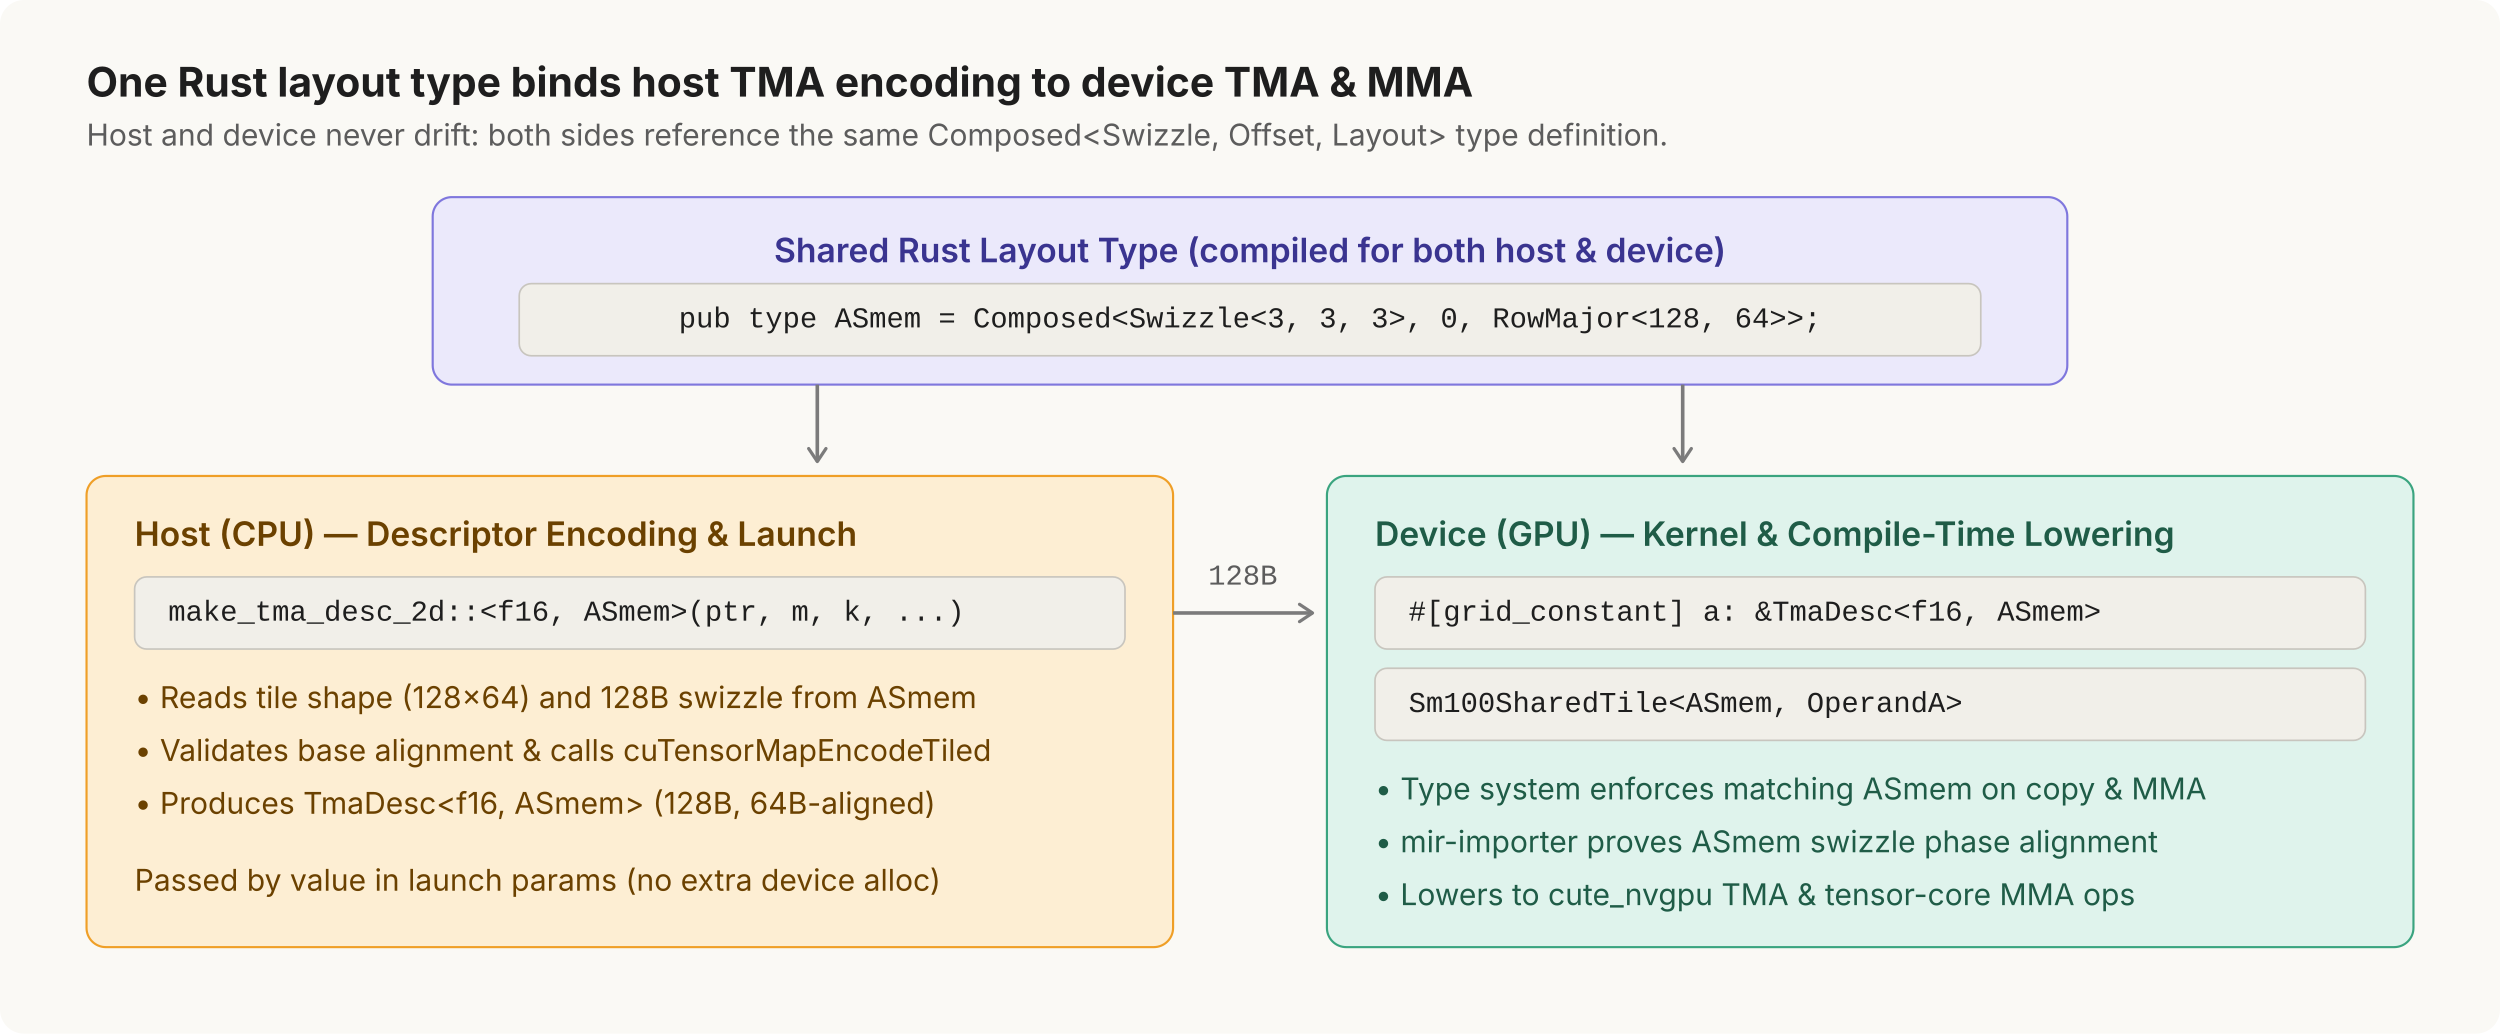
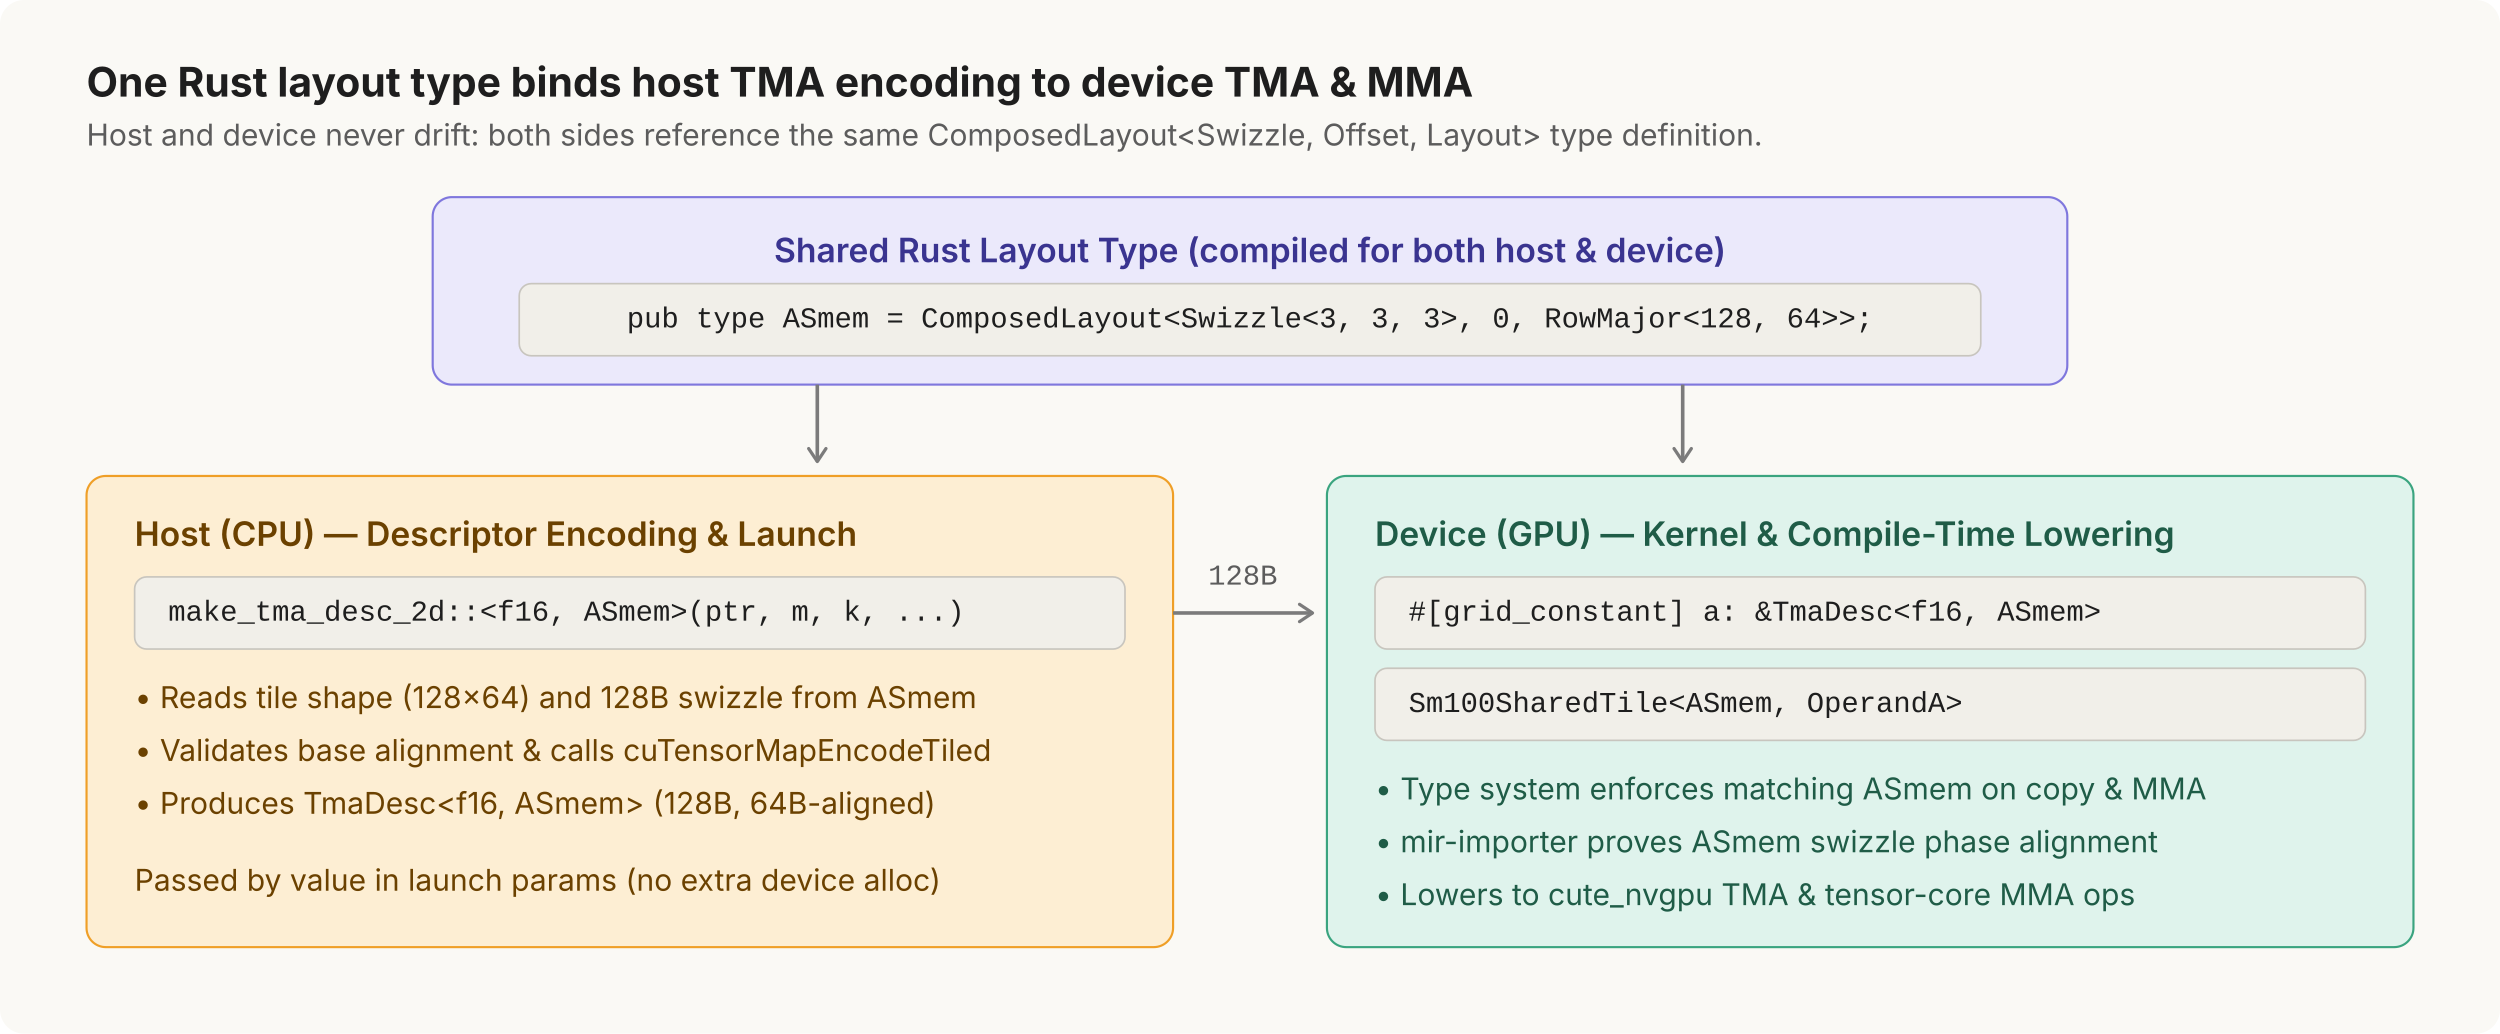
<svg xmlns="http://www.w3.org/2000/svg" class="cute-rs-preview" width="1040" height="430" viewBox="0 0 1040 430" role="img" font-family="-apple-system, BlinkMacSystemFont, 'Segoe UI', Inter, Roboto, Helvetica, Arial, sans-serif">
  <style>.cute-rs-preview text { dominant-baseline:central; text-anchor:middle } .cute-rs-preview .l { text-anchor:start } .cute-rs-preview .bg { fill:#faf9f5 } .cute-rs-preview .title { font-size:17px; font-weight:700; fill:#1e1e1e } .cute-rs-preview .th { font-size:14px; font-weight:600; fill:#1e1e1e } .cute-rs-preview .t { font-size:13px; fill:#2b2b2b } .cute-rs-preview .ts { font-size:12.5px; fill:#5c5c5c } .cute-rs-preview .tm { font-family:'SFMono-Regular', Consolas, 'Liberation Mono', Menlo, monospace; font-size:12px; font-weight:500 } .cute-rs-preview .k-box { fill:#f1efe9; stroke:#c8c5be } .cute-rs-preview .tx-box { fill:#1e1e1e } .cute-rs-preview .k-purple { fill:#ebe9fb; stroke:#7f77dd } .cute-rs-preview .tx-purple { fill:#3a3490 } .cute-rs-preview .k-teal { fill:#dff3ec; stroke:#3aa47f } .cute-rs-preview .tx-teal { fill:#1f5c47 } .cute-rs-preview .k-amber { fill:#fdeed3; stroke:#ef9f27 } .cute-rs-preview .tx-amber { fill:#6b4100 } .cute-rs-preview .arr { fill:none; stroke:#7b7b7b; stroke-width:1.5 } .cute-rs-preview .arrhead { fill:none; stroke:#7b7b7b; stroke-width:1.5; stroke-linecap:round; stroke-linejoin:round } @media (prefers-color-scheme: dark) { .cute-rs-preview .bg { fill:#161618 } .cute-rs-preview .title, .cute-rs-preview .th { fill:#f2f2f2 } .cute-rs-preview .t { fill:#e6e6e6 } .cute-rs-preview .ts { fill:#b8b8b8 } .cute-rs-preview .k-box { fill:#242428; stroke:#4a4a50 } .cute-rs-preview .tx-box { fill:#f2f2f2 } .cute-rs-preview .arr, .cute-rs-preview .arrhead { stroke:#a3a3a3 } .cute-rs-preview .k-purple { fill:#3a3490; stroke:#9a93ea } .cute-rs-preview .tx-purple { fill:#e9e7fb } .cute-rs-preview .k-teal { fill:#1f5c47; stroke:#5fc6a0 } .cute-rs-preview .tx-teal { fill:#dff3ec } .cute-rs-preview .k-amber { fill:#6b4100; stroke:#f3b65a } .cute-rs-preview .tx-amber { fill:#fdeed3 } }</style>
  <defs>
    <marker id="arrow-tma" viewBox="0 0 10 10" refX="8" refY="5" markerWidth="6" markerHeight="6" orient="auto-start-reverse">
      <path class="arrhead" d="M2 1L8 5L2 9" />
    </marker>
  </defs>
  <rect class="bg" width="1040" height="430" rx="10" />
  <text class="title l" x="36" y="34">One Rust layout type binds host TMA encoding to device TMA &amp; MMA</text>
-   <text class="ts l" x="36" y="56">Host and device never drift: both sides reference the same Composed&lt;Swizzle, Offset, Layout&gt; type definition.</text>
+   <text class="ts l" x="36" y="56">Host and device never drift: both sides reference the same ComposedLayout&lt;Swizzle, Offset, Layout&gt; type definition.</text>
  <rect class="k-purple" x="180" y="82" width="680" height="78" rx="8" stroke-width="0.9" />
  <text class="th tx-purple" x="520" y="104">Shared Rust Layout Type (compiled for both host &amp; device)</text>
  <rect class="k-box" x="216" y="118" width="608" height="30" rx="5" stroke-width="0.7" />
-   <text class="tm tx-box" x="520" y="133">pub type ASmem = Composed&lt;Swizzle&lt;3, 3, 3&gt;, 0, RowMajor&lt;128, 64&gt;&gt;;</text>
+   <text class="tm tx-box" x="520" y="133">pub type ASmem = ComposedLayout&lt;Swizzle&lt;3, 3, 3&gt;, 0, RowMajor&lt;128, 64&gt;&gt;;</text>
  <path class="arr" d="M340 160 V192" marker-end="url(#arrow-tma)" />
  <path class="arr" d="M700 160 V192" marker-end="url(#arrow-tma)" />
  <rect class="k-amber" x="36" y="198" width="452" height="196" rx="8" stroke-width="0.9" />
  <text class="th tx-amber l" x="56" y="222">Host (CPU) — Descriptor Encoding &amp; Launch</text>
  <rect class="k-box" x="56" y="240" width="412" height="30" rx="5" stroke-width="0.7" />
  <text class="tm tx-box l" x="70" y="255">make_tma_desc_2d::&lt;f16, ASmem&gt;(ptr, m, k, ...)</text>
  <text class="ts tx-amber l" x="56" y="290">• Reads tile shape (128×64) and 128B swizzle from ASmem</text>
  <text class="ts tx-amber l" x="56" y="312">• Validates base alignment &amp; calls cuTensorMapEncodeTiled</text>
  <text class="ts tx-amber l" x="56" y="334">• Produces TmaDesc&lt;f16, ASmem&gt; (128B, 64B-aligned)</text>
  <text class="ts tx-amber l" x="56" y="366">Passed by value in launch params (no extra device alloc)</text>
  <line class="arr" x1="488" y1="255" x2="546" y2="255" marker-end="url(#arrow-tma)" />
  <text class="tm" x="517" y="240" fill="#5c5c5c">128B</text>
  <rect class="k-teal" x="552" y="198" width="452" height="196" rx="8" stroke-width="0.9" />
  <text class="th tx-teal l" x="572" y="222">Device (GPU) — Kernel &amp; Compile-Time Lowering</text>
  <rect class="k-box" x="572" y="240" width="412" height="30" rx="5" stroke-width="0.7" />
  <text class="tm tx-box l" x="586" y="255">#[grid_constant] a: &amp;TmaDesc&lt;f16, ASmem&gt;</text>
  <rect class="k-box" x="572" y="278" width="412" height="30" rx="5" stroke-width="0.7" />
  <text class="tm tx-box l" x="586" y="293">Sm100SharedTile&lt;ASmem, OperandA&gt;</text>
  <text class="ts tx-teal l" x="572" y="328">• Type system enforces matching ASmem on copy &amp; MMA</text>
  <text class="ts tx-teal l" x="572" y="350">• mir-importer proves ASmem swizzle phase alignment</text>
  <text class="ts tx-teal l" x="572" y="372">• Lowers to cute_nvgpu TMA &amp; tensor-core MMA ops</text>
</svg>
